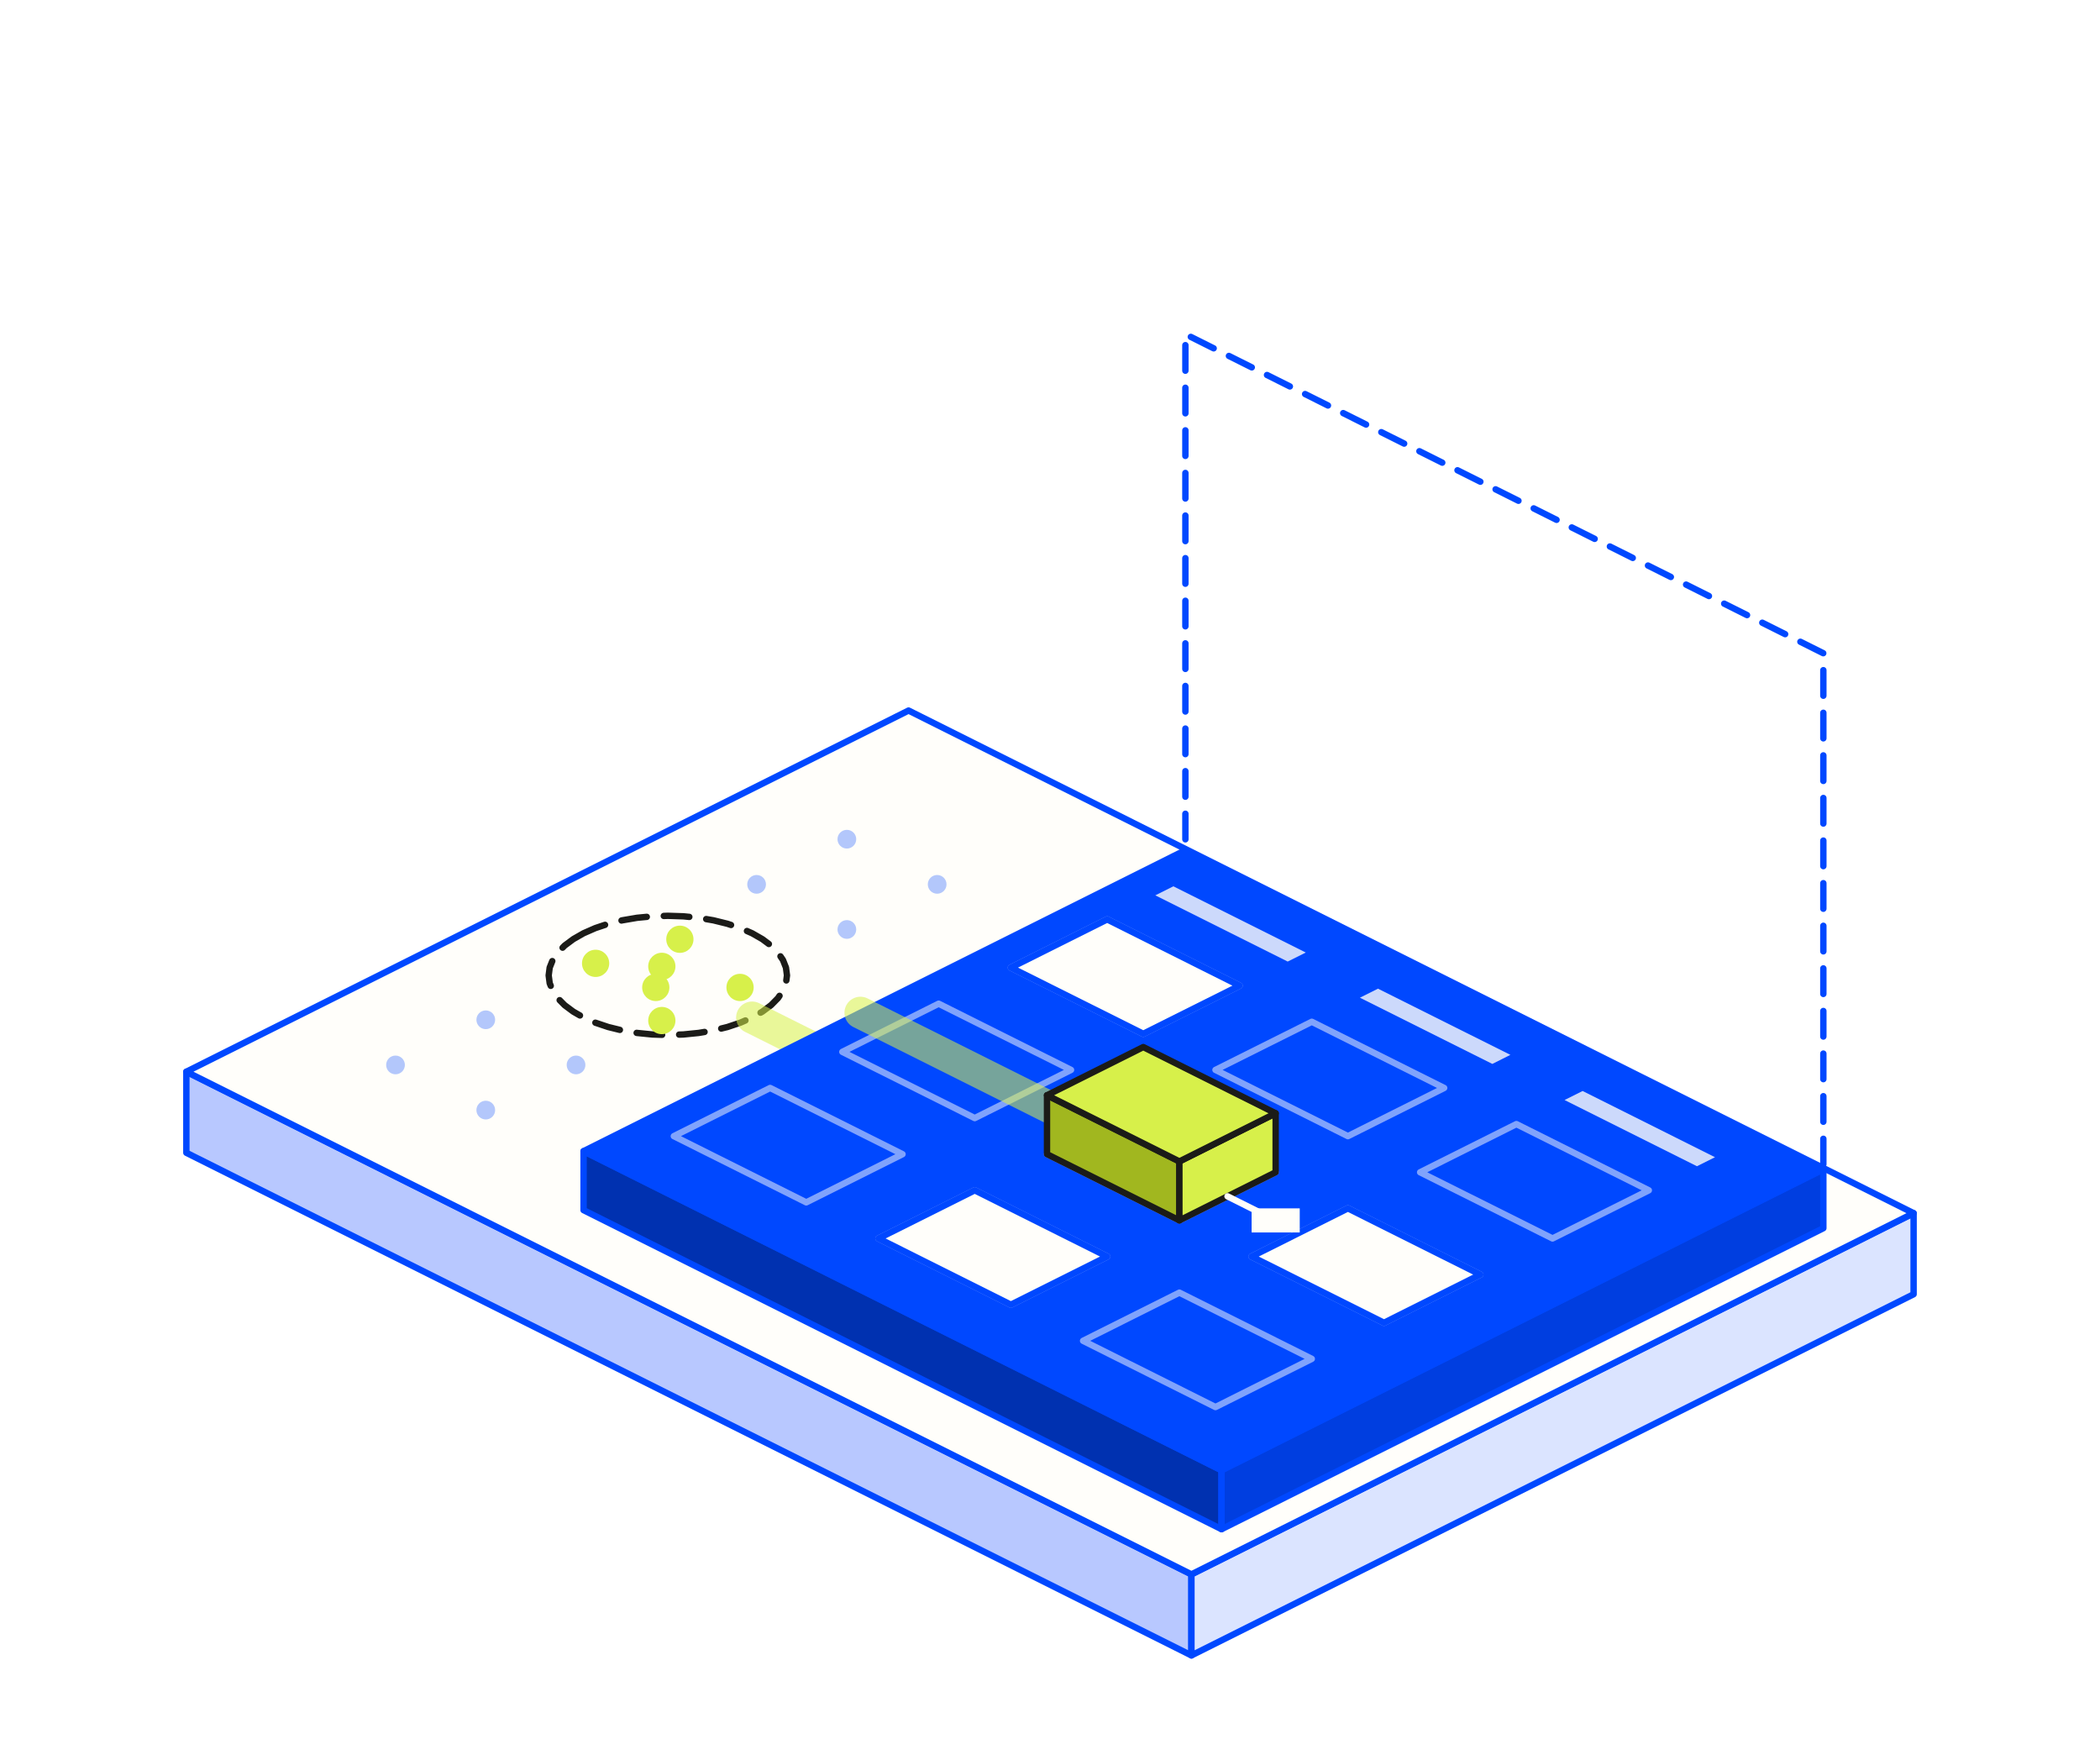
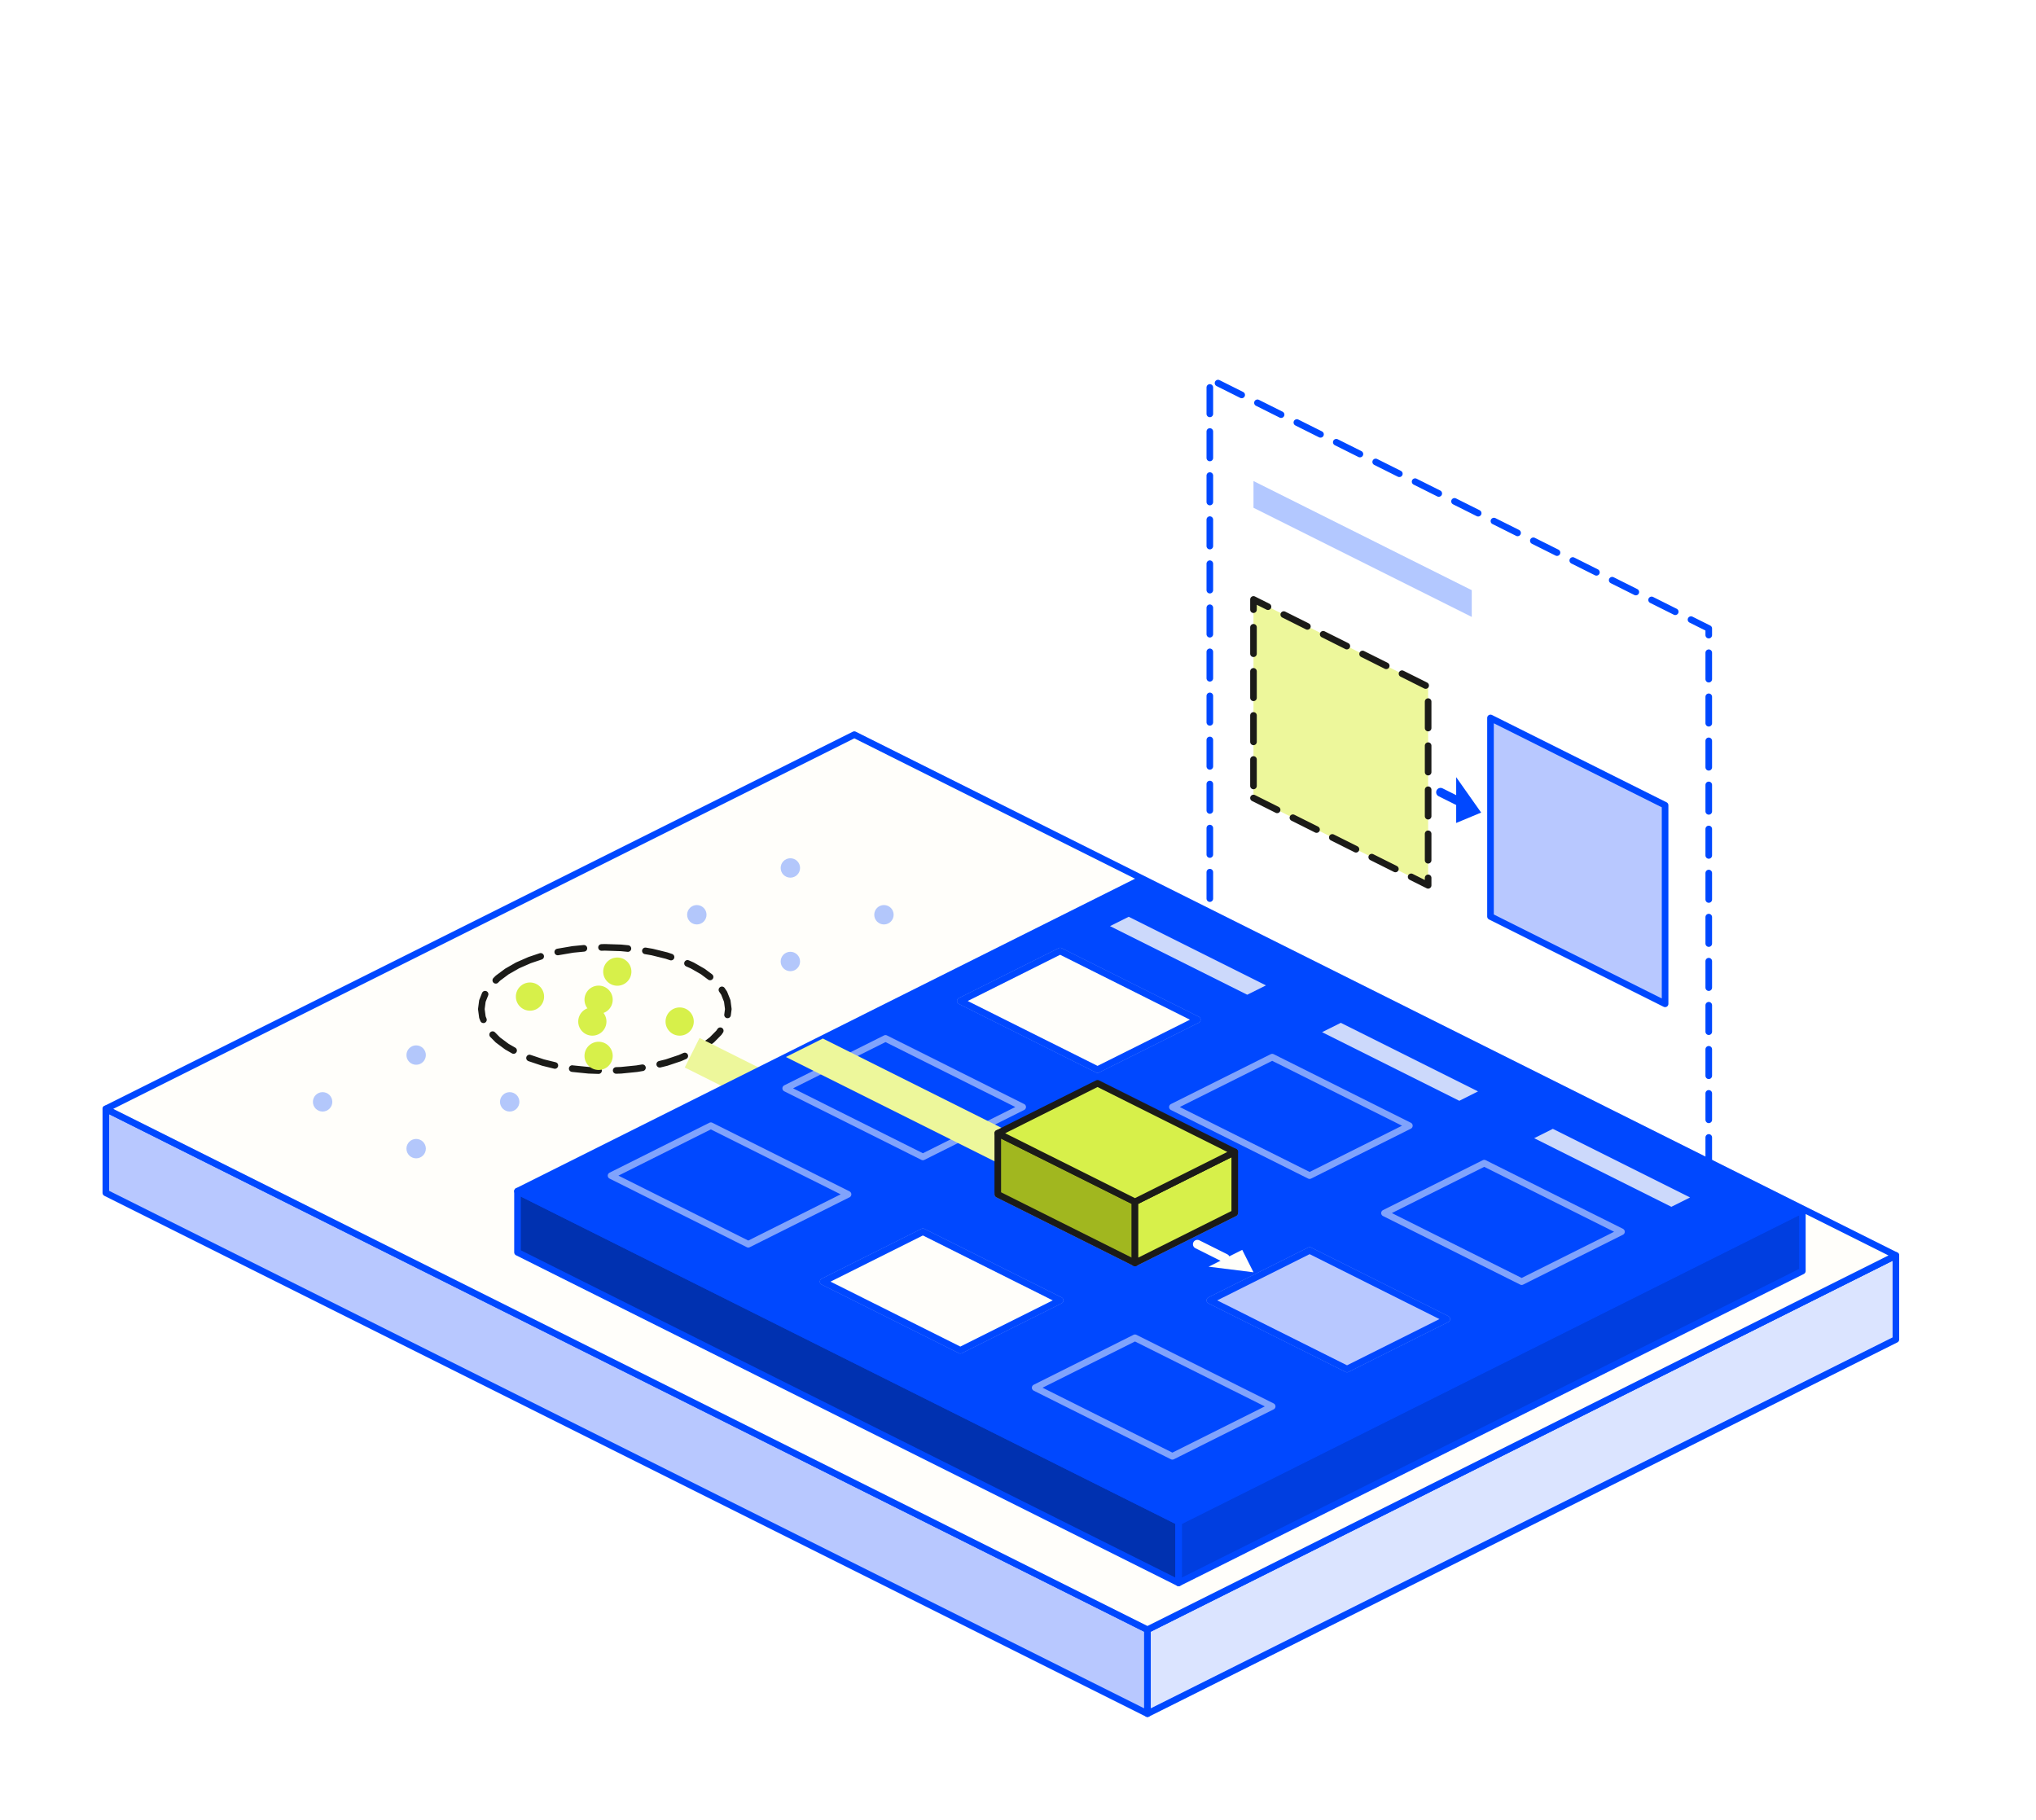
- <svg xmlns="http://www.w3.org/2000/svg" viewBox="550.33 196.34 493.47 412.52" width="493" height="413" aria-hidden="true">
+ <svg xmlns="http://www.w3.org/2000/svg" viewBox="570.12 196.34 461.65 412.52" width="462" height="413" aria-hidden="true">
+   <defs>
+     <clipPath id="rules-unwritten-clip0">
+       <polygon points="978.79,470.63 828.88,395.66 687.46,466.38 837.37,541.35" />
+     </clipPath>
+   </defs>
  <polygon points="830.3,584.86 594.12,466.76 594.12,447.71 830.3,565.81" fill="#B8C8FF" stroke="#0048FF" stroke-width="1.5" stroke-linejoin="round" stroke-linecap="round" vector-effect="non-scaling-stroke" />
  <polygon points="1000,500 830.3,584.86 830.3,565.81 1000,480.95" fill="#DBE4FF" stroke="#0048FF" stroke-width="1.5" stroke-linejoin="round" stroke-linecap="round" vector-effect="non-scaling-stroke" />
  <polygon points="1000,480.95 763.83,362.85 594.12,447.71 830.3,565.81" fill="#FFFEFA" stroke="#0048FF" stroke-width="1.5" stroke-linejoin="round" stroke-linecap="round" vector-effect="non-scaling-stroke" />
  <circle cx="770.55" cy="403.69" r="2.2" fill="rgba(0,72,255,0.3)" />
  <circle cx="749.33" cy="414.29" r="2.2" fill="rgba(0,72,255,0.3)" />
  <circle cx="749.33" cy="393.08" r="2.2" fill="rgba(0,72,255,0.3)" />
  <circle cx="728.12" cy="403.69" r="2.2" fill="rgba(0,72,255,0.3)" />
  <circle cx="685.69" cy="446.12" r="2.2" fill="rgba(0,72,255,0.3)" />
  <circle cx="664.48" cy="456.73" r="2.2" fill="rgba(0,72,255,0.3)" />
  <circle cx="664.48" cy="435.51" r="2.2" fill="rgba(0,72,255,0.3)" />
  <circle cx="643.27" cy="446.12" r="2.2" fill="rgba(0,72,255,0.3)" />
  <polyline points="687.46,415.18 685.05,416.56 683.01,418.08 681.39,419.72 680.21,421.46 679.5,423.25 679.26,425.08 679.5,426.91 680.21,428.7 681.39,430.44 683.01,432.08 685.05,433.6 687.46,434.98 690.22,436.19 693.26,437.21 696.55,438.02 700.01,438.6 703.61,438.96 707.26,439.08 710.92,438.96 714.51,438.6 717.98,438.02 721.26,437.21 724.31,436.19 727.06,434.98 729.47,433.6 731.51,432.08 733.13,430.44 734.31,428.7 735.02,426.91 735.26,425.08 735.02,423.25 734.31,421.46 733.13,419.72 731.51,418.08 729.47,416.56 727.06,415.18 724.31,413.97 721.26,412.95 717.98,412.14 714.51,411.55 710.92,411.2 707.26,411.08 703.61,411.2 700.01,411.55 696.55,412.14 693.26,412.95 690.22,413.97 687.46,415.18" fill="none" stroke="#1B1B18" stroke-width="1.5" stroke-linejoin="round" stroke-linecap="round" vector-effect="non-scaling-stroke" stroke-dasharray="6 4" />
  <circle cx="724.23" cy="427.91" r="3.2" fill="#D7F04A" />
  <circle cx="710.09" cy="416.59" r="3.2" fill="#D7F04A" />
  <circle cx="704.43" cy="427.91" r="3.2" fill="#D7F04A" />
  <circle cx="690.29" cy="422.25" r="3.2" fill="#D7F04A" />
  <circle cx="705.85" cy="435.69" r="3.2" fill="#D7F04A" />
  <circle cx="705.85" cy="422.96" r="3.2" fill="#D7F04A" />
-   <polyline points="727.06,434.98 752.52,447.71" fill="none" stroke="#D7F04A" stroke-width="7.5" stroke-linejoin="round" stroke-linecap="round" vector-effect="non-scaling-stroke" stroke-opacity="0.55" />
+   <polyline points="727.06,434.98 759.59,451.25" fill="none" stroke="#EDF79B" stroke-width="7.5" stroke-linejoin="miter" stroke-linecap="butt" vector-effect="non-scaling-stroke" />
  <polygon points="837.37,555.2 687.46,480.24 687.46,466.38 837.37,541.35" fill="#0031B0" stroke="#0048FF" stroke-width="1.5" stroke-linejoin="round" stroke-linecap="round" vector-effect="non-scaling-stroke" />
  <polygon points="978.79,484.48 837.37,555.2 837.37,541.35 978.79,470.63" fill="#003EE0" stroke="#0048FF" stroke-width="1.5" stroke-linejoin="round" stroke-linecap="round" vector-effect="non-scaling-stroke" />
  <polygon points="978.79,470.63 828.88,395.66 687.46,466.38 837.37,541.35" fill="#0048FF" stroke="#0048FF" stroke-width="1.5" stroke-linejoin="round" stroke-linecap="round" vector-effect="non-scaling-stroke" />
-   <polygon points="978.79,470.63 828.88,395.66 828.88,274.42 978.79,349.39" fill="none" stroke="#0048FF" stroke-width="1.5" stroke-linejoin="round" stroke-linecap="round" vector-effect="non-scaling-stroke" stroke-dasharray="6 4" />
+   <polygon points="957.57,460.02 844.44,403.44 844.44,282.2 957.57,338.78" fill="rgba(255,254,250,0)" stroke="#0048FF" stroke-width="1.5" stroke-linejoin="round" stroke-linecap="round" vector-effect="non-scaling-stroke" stroke-dasharray="6 4" />
+   <polygon points="854.34,311.4 903.83,336.15 903.83,330.09 854.34,305.34" fill="rgba(0,72,255,0.3)" />
+   <polygon points="854.34,377.22 893.94,397.02 893.94,351.99 854.34,332.19" fill="#EDF79B" stroke="#1B1B18" stroke-width="1.5" stroke-linejoin="round" stroke-linecap="round" vector-effect="non-scaling-stroke" stroke-dasharray="6 4" />
+   <polygon points="908.08,404.09 947.67,423.89 947.67,378.86 908.08,359.06" fill="#B8C8FF" stroke="#0048FF" stroke-width="1.5" stroke-linejoin="round" stroke-linecap="round" vector-effect="non-scaling-stroke" />
+   <polyline points="896.76,375.92 901.01,378.04" fill="none" stroke="#0048FF" stroke-width="2" stroke-linejoin="round" stroke-linecap="round" vector-effect="non-scaling-stroke" />
+   <polygon points="905.96,380.52 900.3,382.88 900.3,372.49" fill="#0048FF" />
  <polygon points="857.17,419.71 826.05,404.15 821.81,406.27 852.92,421.83" fill="rgba(255,254,250,0.8)" />
  <polygon points="905.25,443.75 874.14,428.2 869.89,430.32 901.01,445.88" fill="rgba(255,254,250,0.8)" />
  <polygon points="953.33,467.8 922.22,452.24 917.98,454.36 949.09,469.92" fill="rgba(255,254,250,0.8)" />
  <polygon points="841.61,427.49 810.5,411.93 787.87,423.25 818.98,438.8" fill="none" stroke="rgba(255,254,250,0.5)" stroke-width="1.5" stroke-linejoin="round" stroke-linecap="round" vector-effect="non-scaling-stroke" />
  <polygon points="802.01,447.29 770.9,431.73 748.27,443.05 779.38,458.61" fill="none" stroke="rgba(255,254,250,0.5)" stroke-width="1.5" stroke-linejoin="round" stroke-linecap="round" vector-effect="non-scaling-stroke" />
  <polygon points="762.41,467.09 731.3,451.53 708.67,462.85 739.79,478.41" fill="none" stroke="rgba(255,254,250,0.5)" stroke-width="1.5" stroke-linejoin="round" stroke-linecap="round" vector-effect="non-scaling-stroke" />
  <polygon points="889.69,451.53 858.58,435.98 835.95,447.29 867.07,462.85" fill="none" stroke="rgba(255,254,250,0.5)" stroke-width="1.5" stroke-linejoin="round" stroke-linecap="round" vector-effect="non-scaling-stroke" />
  <polygon points="850.09,471.34 818.98,455.78 796.36,467.09 827.47,482.65" fill="none" stroke="rgba(255,254,250,0.5)" stroke-width="1.5" stroke-linejoin="round" stroke-linecap="round" vector-effect="non-scaling-stroke" />
  <polygon points="810.5,491.14 779.38,475.58 756.76,486.89 787.87,502.45" fill="none" stroke="rgba(255,254,250,0.5)" stroke-width="1.5" stroke-linejoin="round" stroke-linecap="round" vector-effect="non-scaling-stroke" />
  <polygon points="937.78,475.58 906.66,460.02 884.04,471.34 915.15,486.89" fill="none" stroke="rgba(255,254,250,0.5)" stroke-width="1.5" stroke-linejoin="round" stroke-linecap="round" vector-effect="non-scaling-stroke" />
  <polygon points="898.18,495.38 867.07,479.82 844.44,491.14 875.55,506.7" fill="none" stroke="rgba(255,254,250,0.5)" stroke-width="1.5" stroke-linejoin="round" stroke-linecap="round" vector-effect="non-scaling-stroke" />
  <polygon points="858.58,515.18 827.47,499.62 804.84,510.94 835.95,526.5" fill="none" stroke="rgba(255,254,250,0.5)" stroke-width="1.5" stroke-linejoin="round" stroke-linecap="round" vector-effect="non-scaling-stroke" />
  <polygon points="841.61,427.49 810.5,411.93 787.87,423.25 818.98,438.8" fill="#FFFEFA" stroke="#0048FF" stroke-width="1.5" stroke-linejoin="round" stroke-linecap="round" vector-effect="non-scaling-stroke" />
  <polygon points="810.5,491.14 779.38,475.58 756.76,486.89 787.87,502.45" fill="#FFFEFA" stroke="#0048FF" stroke-width="1.5" stroke-linejoin="round" stroke-linecap="round" vector-effect="non-scaling-stroke" />
-   <polygon points="898.18,495.38 867.07,479.82 844.44,491.14 875.55,506.7" fill="#FFFEFA" stroke="#0048FF" stroke-width="1.5" stroke-linejoin="round" stroke-linecap="round" vector-effect="non-scaling-stroke" />
-   <polyline points="752.52,433.85 807.67,461.43" fill="none" stroke="#D7F04A" stroke-width="7.5" stroke-linejoin="round" stroke-linecap="round" vector-effect="non-scaling-stroke" stroke-opacity="0.55" />
+   <polygon points="898.18,495.38 867.07,479.82 844.44,491.14 875.55,506.7" fill="#B8C8FF" stroke="#0048FF" stroke-width="1.5" stroke-linejoin="round" stroke-linecap="round" vector-effect="non-scaling-stroke" />
+   <g clip-path="url(#rules-unwritten-clip0)">
+     <polyline points="745.44,430.32 814.74,464.97" fill="none" stroke="#EDF79B" stroke-width="7.5" stroke-linejoin="miter" stroke-linecap="butt" vector-effect="non-scaling-stroke" />
+   </g>
+   <polyline points="841.61,478.41 847.97,481.59" fill="none" stroke="#FFFEFA" stroke-width="2" stroke-linejoin="round" stroke-linecap="round" vector-effect="non-scaling-stroke" />
+   <polygon points="854.34,484.77 851.79,479.68 844.16,483.5" fill="#FFFEFA" />
  <polygon points="827.47,482.65 796.36,467.09 796.36,453.24 827.47,468.79" fill="#A1B71F" stroke="#1B1B18" stroke-width="1.5" stroke-linejoin="round" stroke-linecap="round" vector-effect="non-scaling-stroke" />
  <polygon points="850.09,471.34 827.47,482.65 827.47,468.79 850.09,457.48" fill="#D7F04A" stroke="#1B1B18" stroke-width="1.5" stroke-linejoin="round" stroke-linecap="round" vector-effect="non-scaling-stroke" />
  <polygon points="850.09,457.48 818.98,441.92 796.36,453.24 827.47,468.79" fill="#D7F04A" stroke="#1B1B18" stroke-width="1.5" stroke-linejoin="round" stroke-linecap="round" vector-effect="non-scaling-stroke" />
-   <polyline points="838.78,476.99 850.09,482.65" fill="none" stroke="#FFFEFA" stroke-width="1.5" stroke-linejoin="round" stroke-linecap="round" vector-effect="non-scaling-stroke" stroke-dasharray="8 6" />
-   <polygon points="855.75,485.48 855.75,479.82 844.44,479.82 844.44,485.48" fill="#FFFEFA" />
</svg>
